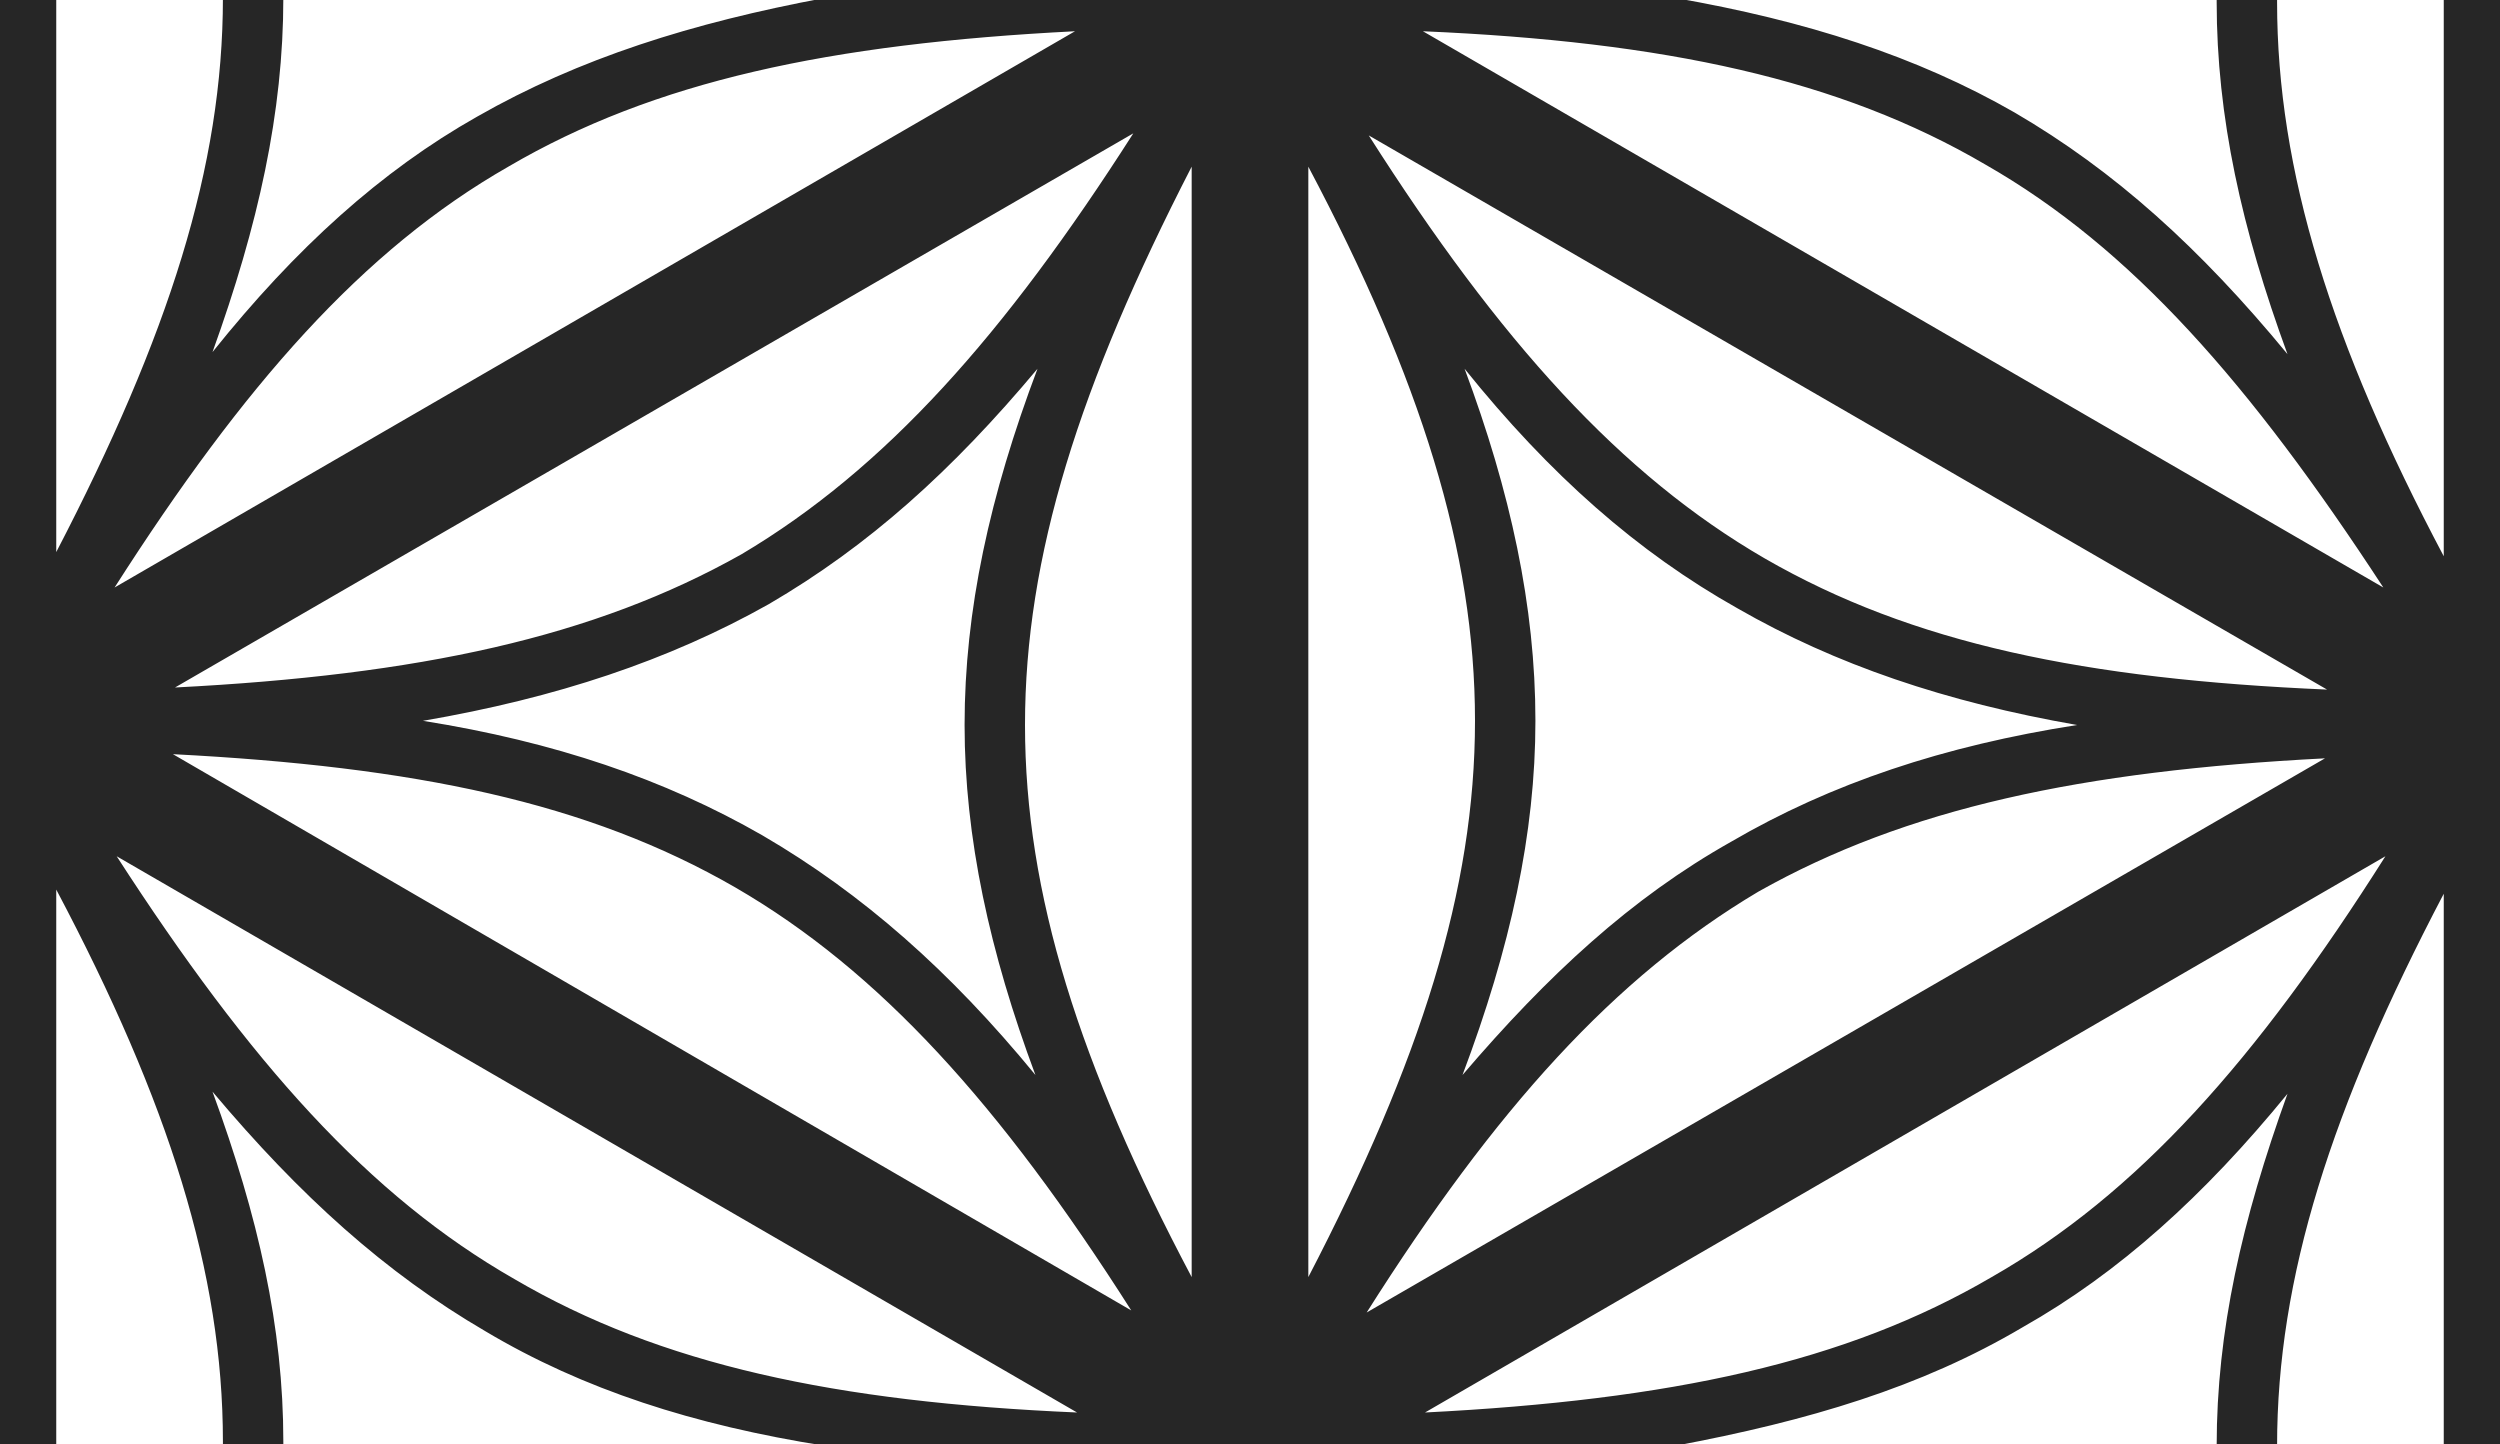
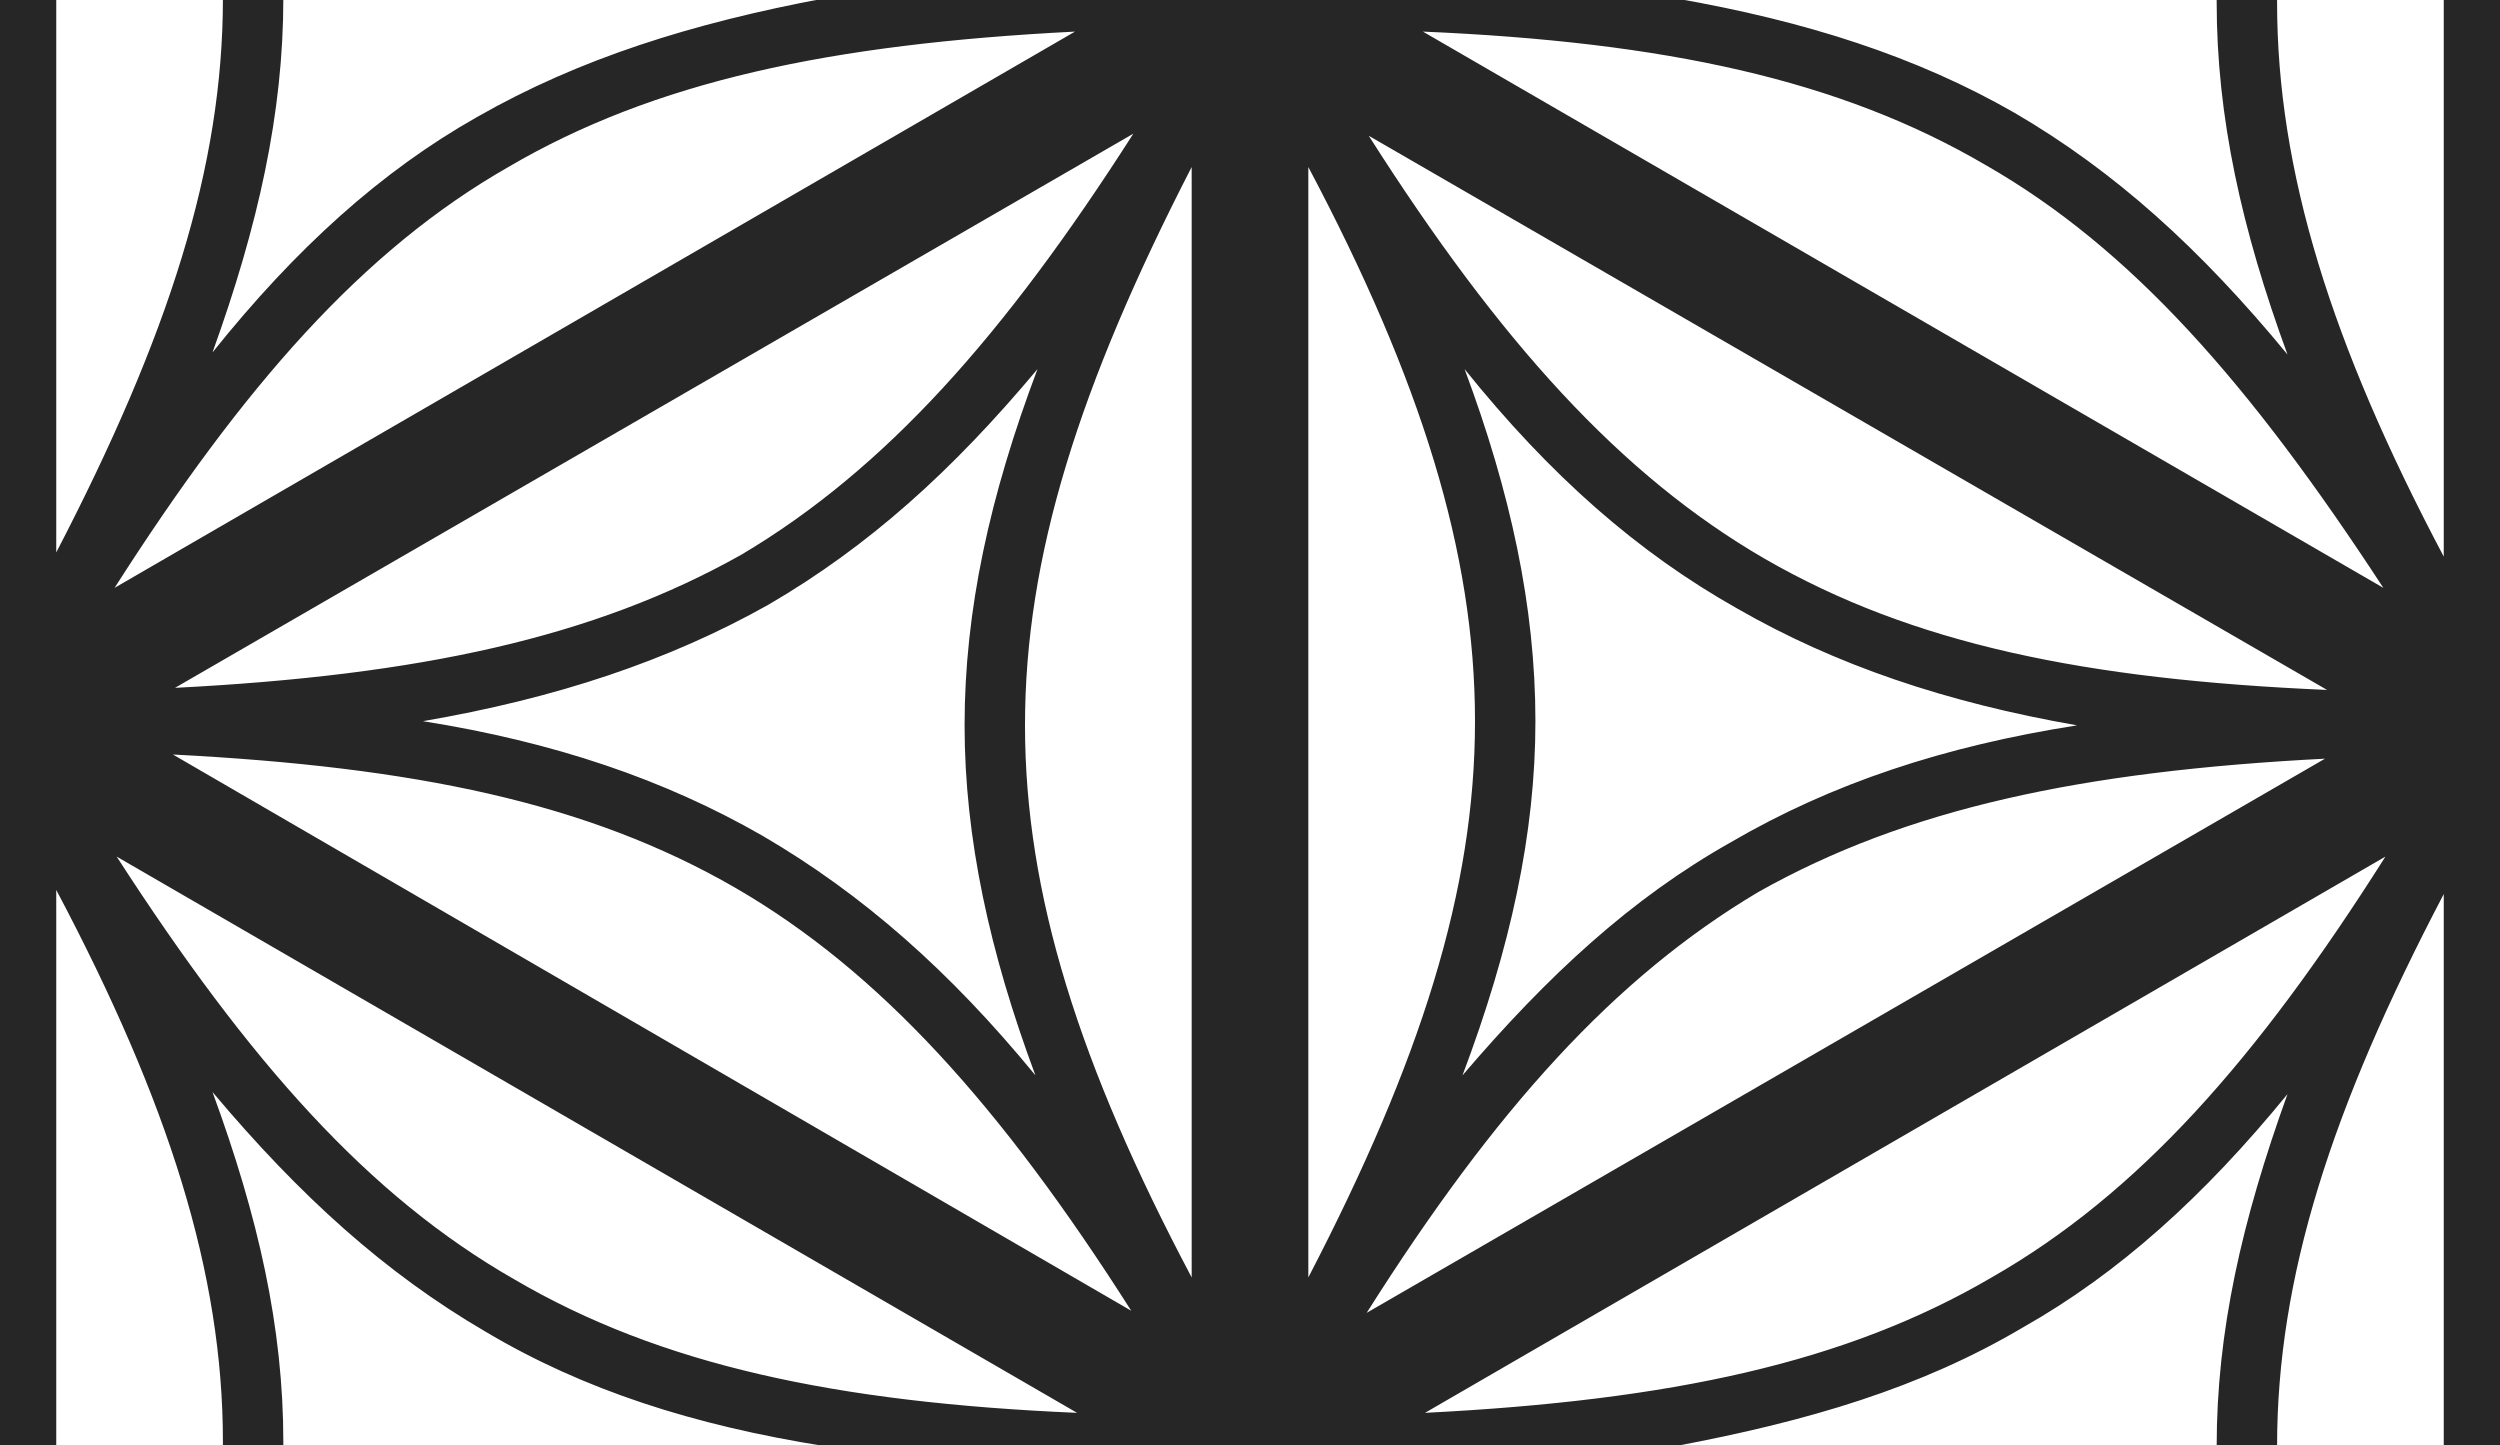
- <svg xmlns="http://www.w3.org/2000/svg" xml:space="preserve" width="1.2in" height="0.693in" version="1.1" style="shape-rendering:geometricPrecision; text-rendering:geometricPrecision; image-rendering:optimizeQuality; fill-rule:evenodd; clip-rule:evenodd" viewBox="0 0 1200 693">
+ <svg xmlns="http://www.w3.org/2000/svg" xml:space="preserve" width="360px" height="208px" version="1.1" style="shape-rendering:geometricPrecision; text-rendering:geometricPrecision; image-rendering:optimizeQuality; fill-rule:evenodd; clip-rule:evenodd" viewBox="0 0 1200 693">
  <defs>
    <style type="text/css">
   
    .fil0 {fill:#262626;fill-rule:nonzero}
   
  </style>
  </defs>
  <g id="Layer_x0020_1">
    <path class="fil0" d="M1200 -1l-27 0 0 268c-54,-102 -80,-185 -80,-266l0 -2 -29 0 0 2c0,55 12,109 34,169 -42,-51 -83,-88 -131,-116 -47,-27 -100,-44 -163,-55l-204 0 0 0 -204 0c-64,12 -118,29 -167,57 -46,26 -87,63 -127,113 22,-61 34,-115 34,-170l-29 0c0,81 -26,162 -80,266l0 -266 -27 0 0 695 27 0 0 -267c54,102 80,184 80,265l0 2 29 0 0 -2c0,-55 -12,-108 -34,-168 42,50 83,87 131,115 47,28 100,45 163,55l204 0 0 0 204 0c64,-12 118,-28 167,-57 46,-26 87,-63 127,-112 -22,61 -34,114 -34,169l29 0c0,-81 26,-162 80,-265l0 265 27 0 0 -695zm-628 614c-54,-102 -80,-184 -80,-265 0,-81 26,-163 80,-268l0 533 0 0zm-74 -436c-23,61 -35,116 -35,171 0,54 12,109 34,168 -41,-50 -83,-87 -131,-115 -47,-27 -100,-45 -163,-55 64,-11 118,-29 166,-56 48,-28 88,-64 129,-113l0 0zm-415 185c116,6 199,23 270,64 69,40 127,104 190,203l-460 -267 0 0 0 0zm-28 -80c62,-97 119,-162 189,-202 70,-41 154,-59 272,-65l-461 267 0 0 0 0zm462 396c-116,-5 -200,-23 -270,-64 -70,-40 -127,-104 -191,-203l461 267 0 0 0 0zm27 -614c-62,97 -119,161 -188,202 -71,40 -155,58 -272,64l460 -266 0 0 0 0zm84 16c54,102 80,185 80,266 0,81 -26,163 -80,267l0 -533 0 0zm74 436c23,-61 35,-116 35,-170 0,-55 -12,-110 -34,-169 41,51 83,88 131,115 47,27 100,45 163,56 -64,10 -118,28 -166,56 -48,27 -88,64 -129,112l0 0zm415 -185c-116,-5 -199,-22 -270,-63 -69,-40 -127,-104 -190,-203l460 266 0 0 0 0zm28 80c-62,98 -119,162 -189,202 -70,41 -154,59 -272,65l461 -267 0 0 0 0zm-462 -396c116,5 200,23 270,64 70,40 127,105 191,203l-461 -267 0 0 0 0zm-27 615c62,-98 119,-161 188,-202 71,-40 155,-58 272,-64l-460 266 0 0 0 0z" />
  </g>
</svg>
